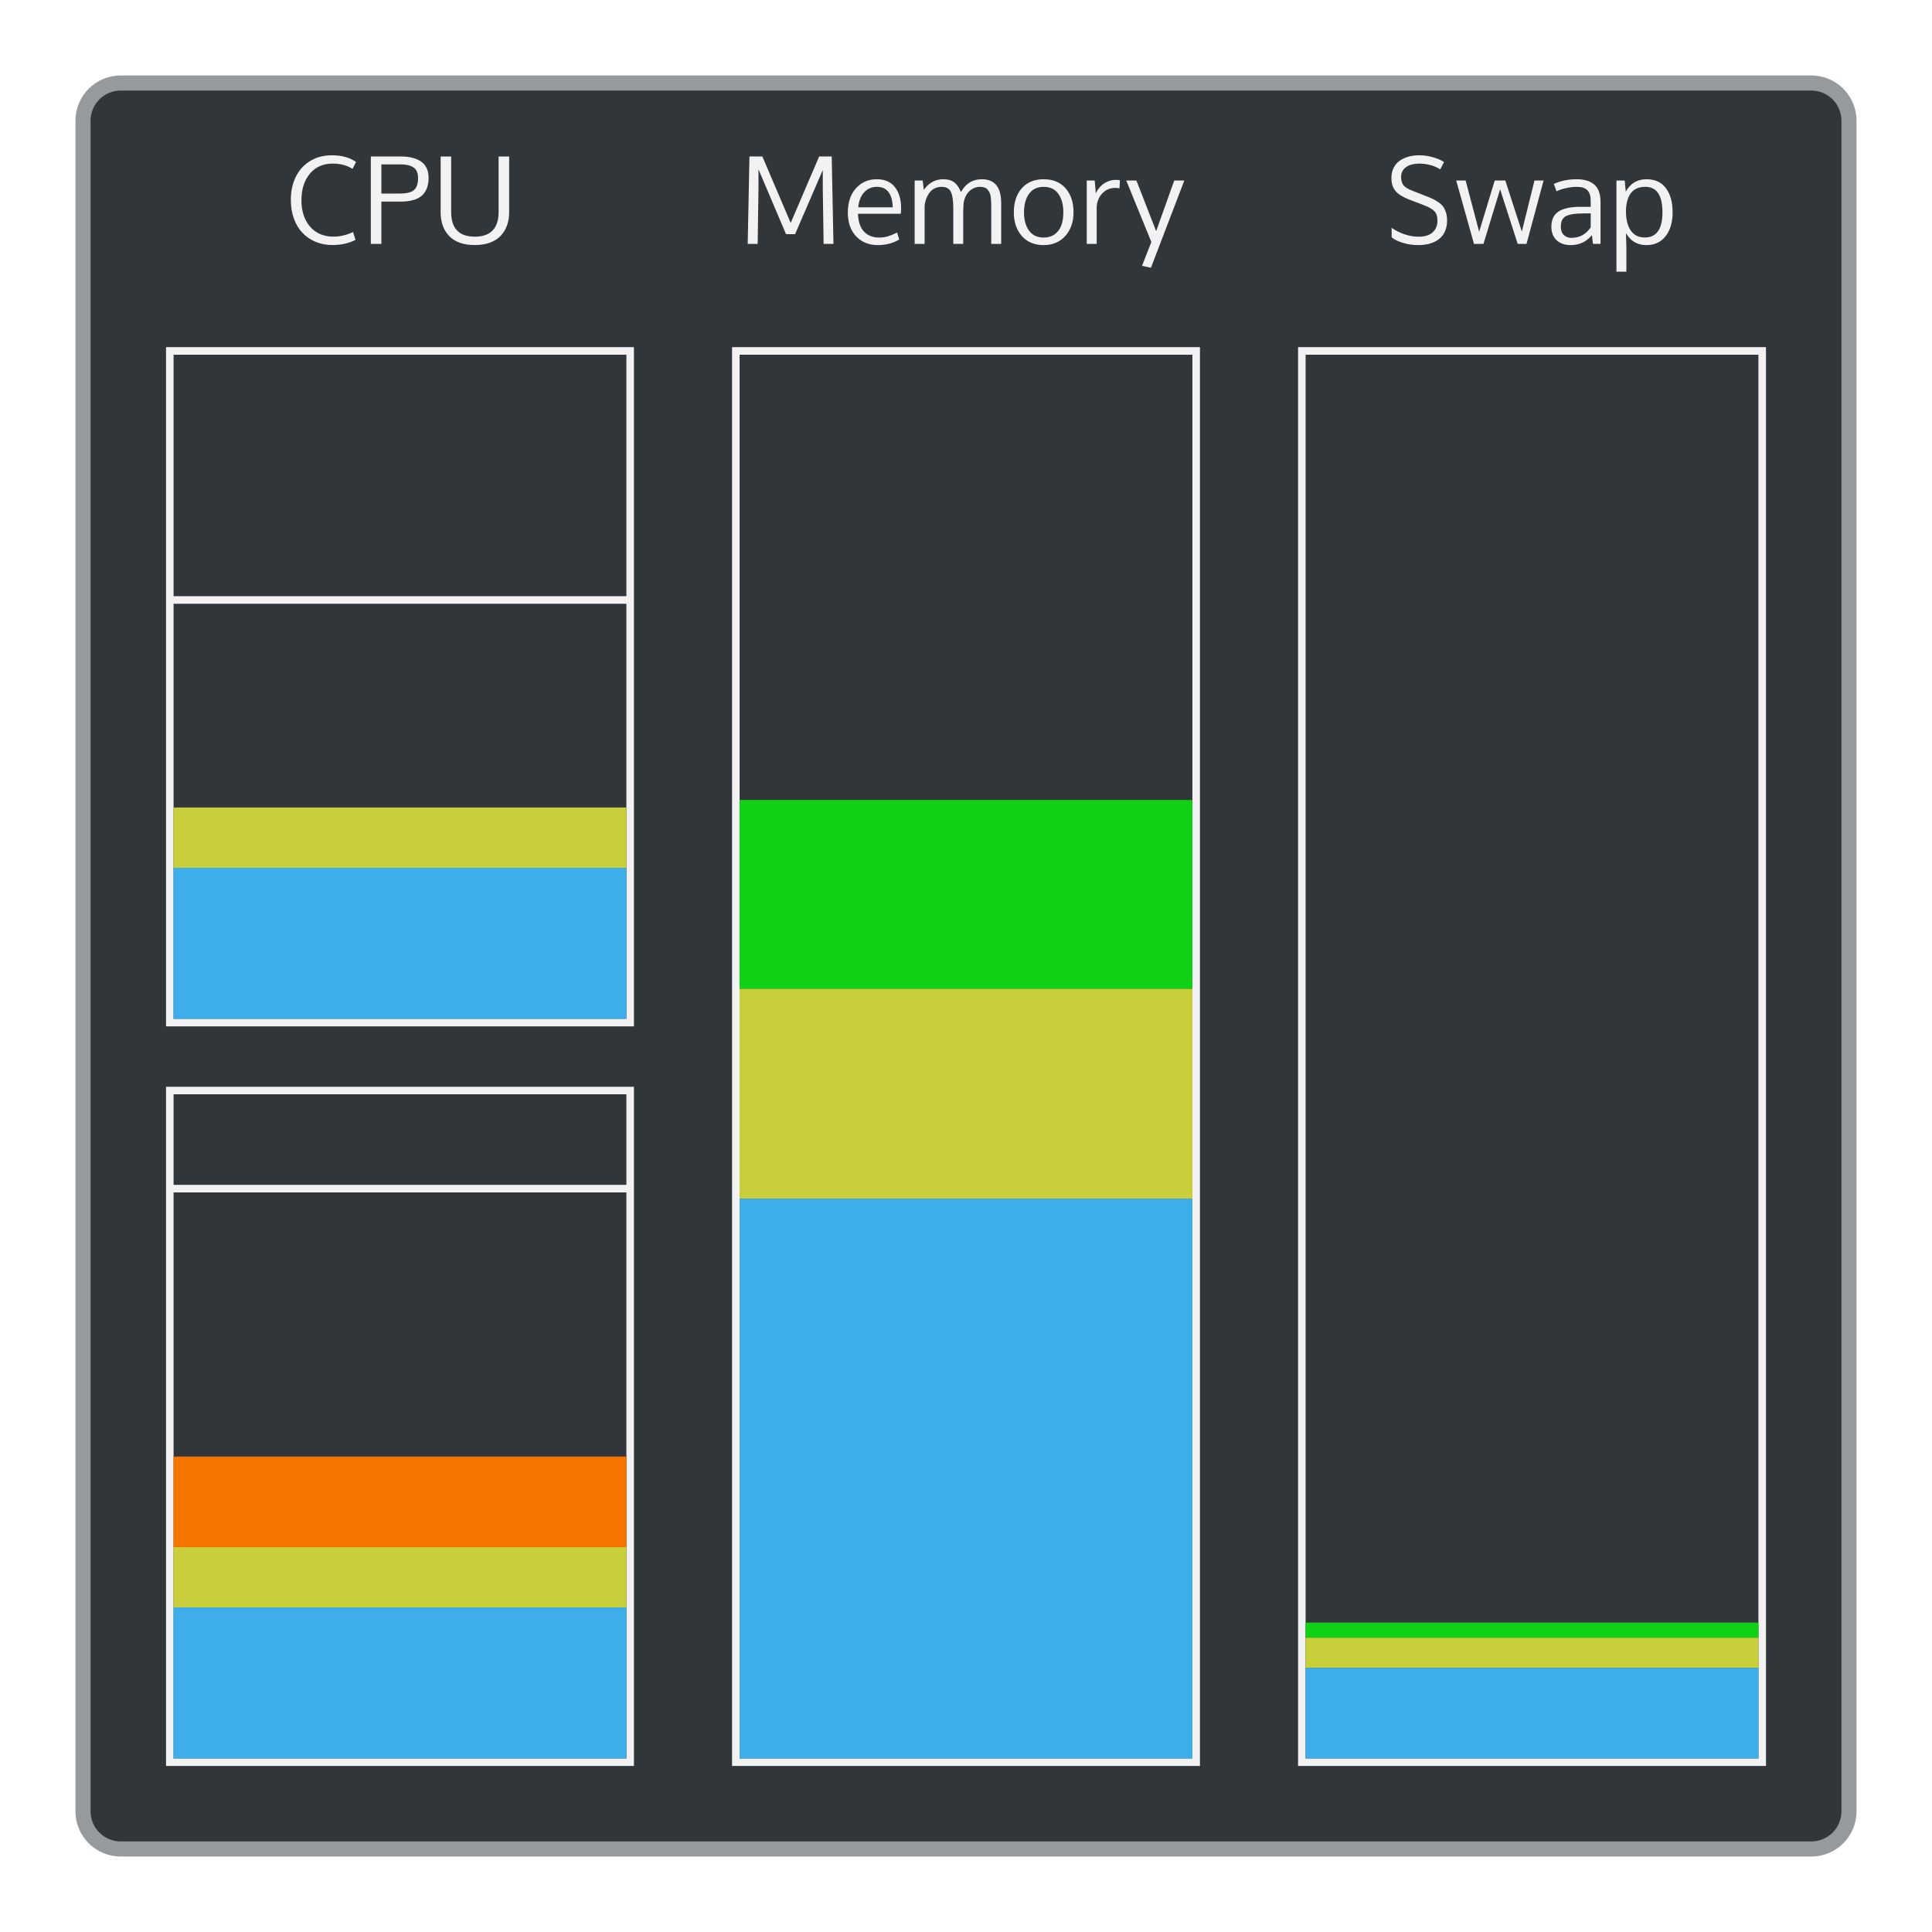
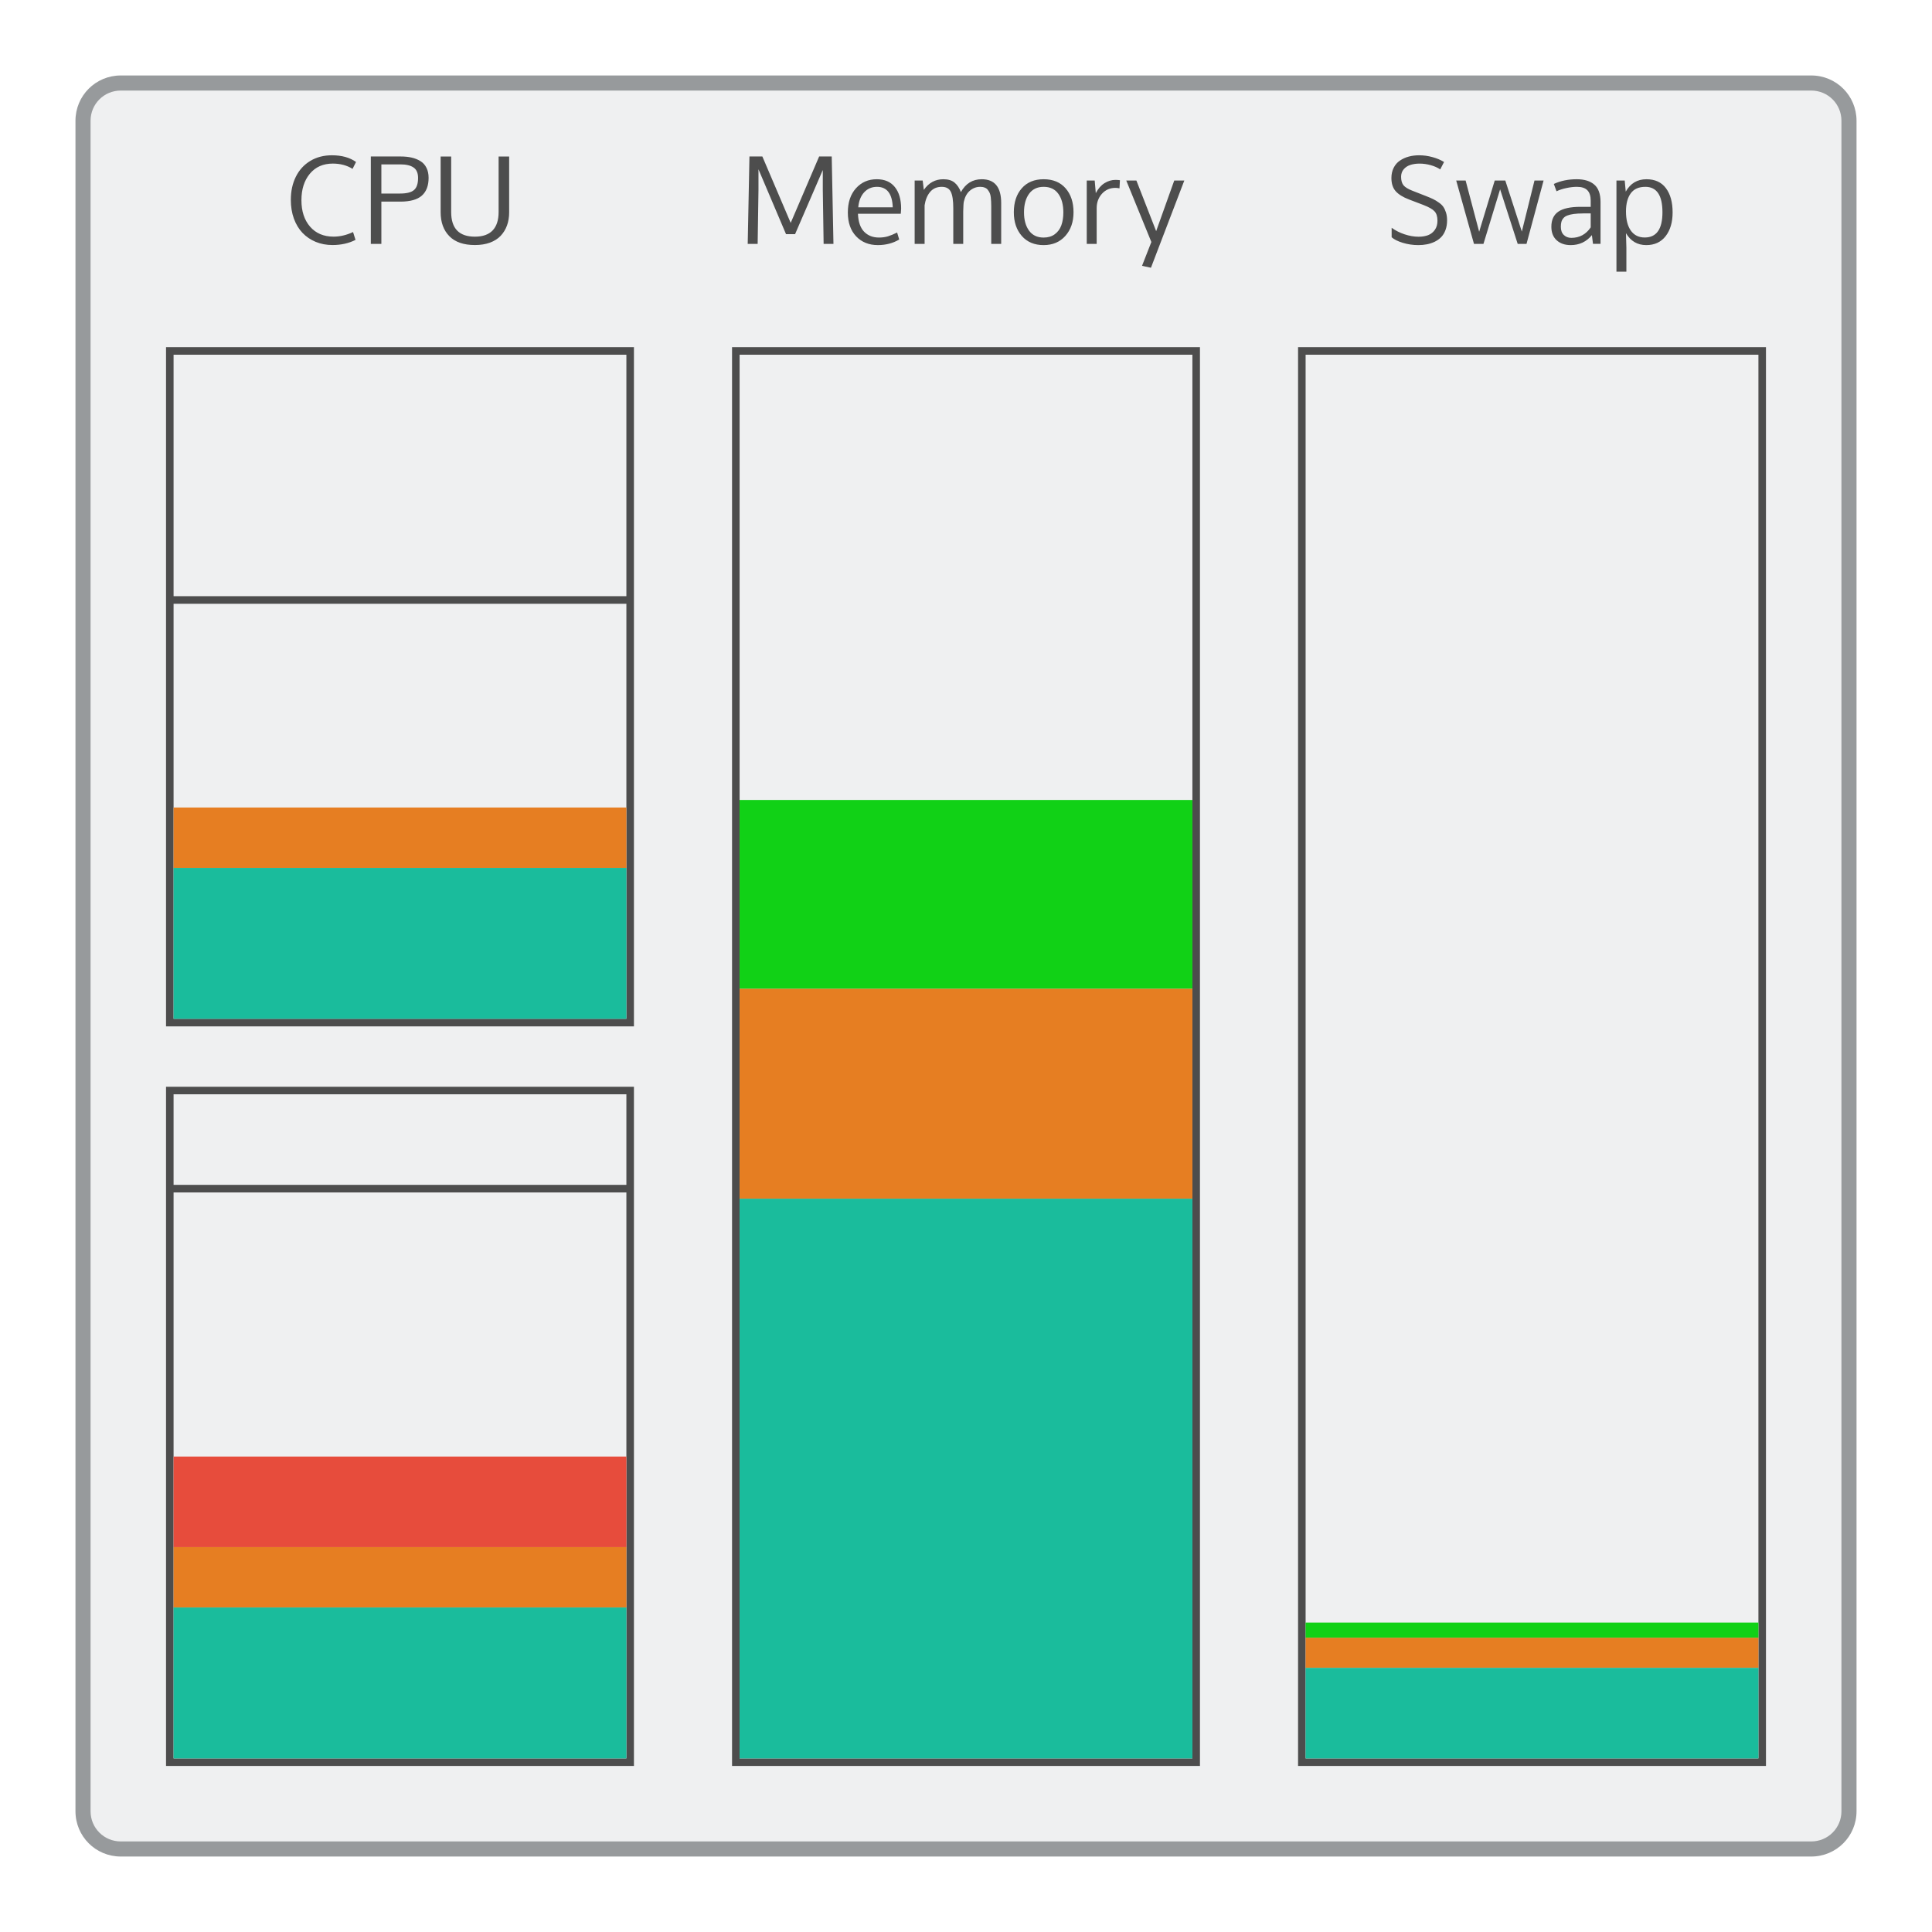
<svg xmlns="http://www.w3.org/2000/svg" viewBox="0 0 256 256" id="svg2" version="1.1">
  <defs id="defs4">
    <style id="current-color-scheme" type="text/css">
      .ColorScheme-Text {
-         color:#f2f2f2;
+         color:#4d4d4d;
      }
      .ColorScheme-Background {
-         color:#31363b;
+         color:#eff0f1;
      }
      .ColorScheme-Highlight {
        color:#3daee9;
      }
      .ColorScheme-ViewText {
        color:#31363b;
      }
      .ColorScheme-ViewBackground {
-         color:#314045;
+         color:#fcfcfc;
      }
      .ColorScheme-ViewHover {
        color:#93cee9;
      }
      .ColorScheme-ViewFocus{
        color:#3daee9;
      }
      .ColorScheme-ButtonText {
        color:#31363b;
      }
      .ColorScheme-ButtonBackground {
-         color:#31363b;
+         color:#eff0f1;
      }
      .ColorScheme-ButtonHover {
        color:#93cee9;
      }
      .ColorScheme-ButtonFocus{
        color:#3daee9;
      }
      </style>
  </defs>
  <path style="fill:currentColor;fill-opacity:0.5;stroke:none" d="m 16,10 224,0 c 3.324,0 6,2.676 6,6 l 0,224 c 0,3.324 -2.676,6 -6,6 l -224,0 c -3.324,0 -6,-2.676 -6,-6 L 10,16 c 0,-3.324 2.676,-6 6,-6 z" class="ColorScheme-ButtonText" id="rect4240" />
  <path style="fill:currentColor;fill-opacity:1;stroke:none" d="m 16,12 224,0 c 2.216,0 4,1.784 4,4 l 0,224 c 0,2.216 -1.784,4 -4,4 l -224,0 c -2.216,0 -4,-1.784 -4,-4 L 12,16 c 0,-2.216 1.784,-4 4,-4 z" class="ColorScheme-Background" id="rect4238" />
  <path style="fill:currentColor;fill-opacity:1;stroke:none" class="ColorScheme-Text" d="m 43.979,20.576 c -1.084,0 -2.043,0.249 -2.873,0.752 -0.825,0.497 -1.46,1.194 -1.904,2.088 -0.444,0.894 -0.666,1.917 -0.666,3.07 0,0.899 0.135,1.725 0.404,2.477 0.275,0.751 0.656,1.383 1.143,1.896 0.487,0.508 1.069,0.904 1.746,1.189 0.682,0.28 1.424,0.42 2.223,0.42 1.143,0 2.161,-0.227 3.055,-0.682 l -0.326,-1.039 c -0.868,0.407 -1.726,0.609 -2.578,0.609 -1.312,0 -2.352,-0.441 -3.119,-1.324 -0.762,-0.883 -1.143,-2.051 -1.143,-3.5 0,-1.444 0.371,-2.612 1.111,-3.506 0.746,-0.899 1.761,-1.35 3.047,-1.35 1,0 1.871,0.234 2.617,0.699 l 0.461,-0.912 C 46.351,20.872 45.285,20.576 43.979,20.576 Z m 144.072,0 c -0.497,0 -0.96,0.057 -1.389,0.174 -0.428,0.116 -0.817,0.293 -1.166,0.531 -0.349,0.233 -0.623,0.549 -0.824,0.945 -0.201,0.397 -0.303,0.85 -0.303,1.363 0,0.746 0.194,1.333 0.58,1.762 0.386,0.423 0.971,0.784 1.754,1.08 l 1.887,0.721 c 0.741,0.286 1.238,0.569 1.492,0.85 0.259,0.275 0.389,0.691 0.389,1.246 0,0.481 -0.115,0.885 -0.348,1.213 -0.227,0.323 -0.524,0.556 -0.889,0.699 -0.365,0.138 -0.788,0.207 -1.27,0.207 -0.592,0 -1.21,-0.107 -1.85,-0.318 -0.635,-0.212 -1.205,-0.5 -1.713,-0.865 l 0,1.254 c 0.328,0.291 0.821,0.537 1.482,0.738 0.661,0.201 1.346,0.301 2.055,0.301 0.397,0 0.773,-0.035 1.127,-0.104 0.36,-0.069 0.706,-0.181 1.039,-0.34 0.333,-0.164 0.619,-0.368 0.857,-0.611 0.238,-0.243 0.429,-0.555 0.572,-0.936 0.143,-0.381 0.213,-0.811 0.213,-1.287 0,-0.386 -0.047,-0.73 -0.143,-1.031 -0.095,-0.302 -0.215,-0.555 -0.357,-0.762 -0.143,-0.206 -0.345,-0.398 -0.609,-0.578 -0.259,-0.185 -0.511,-0.337 -0.754,-0.453 -0.238,-0.116 -0.549,-0.248 -0.93,-0.396 l -1.824,-0.715 c -0.555,-0.217 -0.941,-0.454 -1.158,-0.713 -0.212,-0.264 -0.318,-0.64 -0.318,-1.127 0,-0.397 0.117,-0.73 0.35,-1 0.233,-0.27 0.526,-0.459 0.881,-0.57 0.354,-0.116 0.76,-0.176 1.215,-0.176 0.492,0 0.983,0.07 1.475,0.207 0.497,0.138 0.918,0.324 1.262,0.562 l 0.508,-0.982 c -0.455,-0.28 -0.973,-0.499 -1.555,-0.652 -0.577,-0.159 -1.156,-0.236 -1.738,-0.236 z m -138.914,0.158 0,11.584 1.396,0 0,-5.602 2.506,0 c 1.307,0 2.26,-0.264 2.857,-0.793 0.598,-0.534 0.896,-1.321 0.896,-2.357 0,-0.508 -0.092,-0.946 -0.277,-1.316 -0.18,-0.376 -0.443,-0.672 -0.787,-0.889 -0.344,-0.217 -0.735,-0.376 -1.174,-0.477 -0.439,-0.101 -0.935,-0.15 -1.49,-0.15 l -3.928,0 z m 9.25,0 0,7.387 c 0,1.333 0.385,2.391 1.152,3.174 0.767,0.783 1.895,1.174 3.387,1.174 0.746,0 1.41,-0.105 1.992,-0.316 0.582,-0.217 1.055,-0.518 1.42,-0.904 0.37,-0.391 0.651,-0.849 0.842,-1.373 0.19,-0.524 0.285,-1.101 0.285,-1.73 l 0,-7.41 -1.396,0 0,7.363 c 0,1.069 -0.264,1.88 -0.793,2.436 -0.529,0.55 -1.313,0.824 -2.35,0.824 -2.095,0 -3.143,-1.086 -3.143,-3.26 l 0,-7.363 -1.396,0 z m 40.918,0 -0.23,11.584 1.318,0 0.109,-7.148 0,-2.738 3.65,8.594 1.199,0 3.674,-8.498 0,2.609 0.109,7.182 1.303,0 -0.23,-11.584 -1.666,0 -3.77,8.799 -3.754,-8.799 -1.713,0 z m -48.771,1.047 2.521,0 c 0.762,0 1.342,0.137 1.738,0.412 0.402,0.27 0.604,0.733 0.604,1.389 0,0.762 -0.182,1.297 -0.547,1.604 -0.36,0.307 -0.974,0.459 -1.842,0.459 l -2.475,0 0,-3.863 z m 65.633,1.969 c -1.111,0 -2.027,0.399 -2.746,1.197 -0.719,0.799 -1.078,1.869 -1.078,3.213 0,1.328 0.366,2.381 1.102,3.158 0.735,0.772 1.693,1.158 2.873,1.158 1.058,0 2.002,-0.246 2.832,-0.738 l -0.277,-0.928 c -0.444,0.222 -0.845,0.389 -1.205,0.5 -0.36,0.111 -0.76,0.166 -1.199,0.166 -0.809,0 -1.464,-0.256 -1.967,-0.77 -0.503,-0.518 -0.776,-1.31 -0.818,-2.379 l 5.674,0 0.047,-0.668 c 0,-1.227 -0.277,-2.183 -0.832,-2.871 -0.55,-0.693 -1.352,-1.039 -2.404,-1.039 z m 8.83,0 c -1.074,0 -1.935,0.471 -2.586,1.412 l -0.15,-1.238 -1.064,0 0,8.395 1.318,0 0,-5.117 c 0.111,-0.735 0.355,-1.325 0.73,-1.77 0.381,-0.45 0.894,-0.676 1.539,-0.676 0.587,0 0.988,0.221 1.205,0.66 0.217,0.434 0.326,1.163 0.326,2.189 l 0,4.713 1.316,0 0,-4.309 c 0.016,-0.73 0.046,-1.166 0.088,-1.309 0.143,-0.629 0.412,-1.112 0.809,-1.445 0.397,-0.333 0.85,-0.5 1.357,-0.5 0.227,0 0.426,0.035 0.596,0.104 0.175,0.063 0.312,0.165 0.412,0.303 0.106,0.138 0.19,0.277 0.254,0.42 0.064,0.138 0.108,0.319 0.135,0.547 0.026,0.227 0.042,0.421 0.047,0.58 0.011,0.153 0.016,0.357 0.016,0.611 l 0,4.998 1.318,0 0,-5.412 c 0,-2.105 -0.858,-3.156 -2.572,-3.156 -1.217,0 -2.138,0.568 -2.768,1.705 -0.196,-0.534 -0.474,-0.952 -0.834,-1.254 -0.36,-0.302 -0.857,-0.451 -1.492,-0.451 z m 13.291,0 c -1.232,0 -2.201,0.401 -2.904,1.205 -0.698,0.799 -1.047,1.857 -1.047,3.174 0,1.285 0.354,2.333 1.062,3.143 0.709,0.804 1.672,1.205 2.889,1.205 1.19,0 2.148,-0.404 2.873,-1.213 0.725,-0.815 1.086,-1.86 1.086,-3.135 0,-1.317 -0.349,-2.375 -1.047,-3.174 -0.698,-0.804 -1.669,-1.205 -2.912,-1.205 z m 70.633,0 c -1.121,0 -2.132,0.207 -3.031,0.625 l 0.357,0.969 c 0.386,-0.185 0.824,-0.327 1.316,-0.428 0.492,-0.106 0.952,-0.16 1.381,-0.16 0.635,0 1.098,0.152 1.389,0.453 0.296,0.302 0.443,0.759 0.443,1.373 l 0,0.824 -1.34,0 c -1.349,0 -2.334,0.214 -2.953,0.643 -0.614,0.423 -0.92,1.09 -0.92,2 0,0.762 0.234,1.357 0.699,1.785 0.471,0.428 1.091,0.643 1.863,0.643 1.153,0 2.089,-0.441 2.809,-1.324 l 0.145,1.158 1,0 0,-5.539 c 10e-6,-1.069 -0.276,-1.838 -0.826,-2.309 -0.545,-0.476 -1.322,-0.713 -2.332,-0.713 z m 9.242,0 c -1.211,0 -2.125,0.546 -2.744,1.641 l -0.135,-1.467 -1.096,0 0,12.076 1.316,0 0,-3.158 -0.055,-1.943 c 0.624,1.053 1.52,1.578 2.689,1.578 1.1,0 1.957,-0.396 2.57,-1.189 0.614,-0.793 0.922,-1.841 0.922,-3.143 0,-1.354 -0.296,-2.425 -0.889,-3.213 -0.587,-0.788 -1.448,-1.182 -2.58,-1.182 z m -70.354,0.086 c -0.508,0 -0.991,0.144 -1.451,0.43 -0.455,0.28 -0.843,0.721 -1.16,1.324 l -0.143,-1.666 -1.055,0 0,8.395 1.316,0 0,-4.752 c 0,-0.746 0.234,-1.378 0.699,-1.896 0.471,-0.518 1.066,-0.777 1.785,-0.777 0.148,0 0.327,0.02 0.539,0.062 l 0.057,-1.078 c -0.153,-0.026 -0.35,-0.041 -0.588,-0.041 z m 1.428,0.088 3.324,8.141 -1.236,3.158 1.182,0.254 4.42,-11.553 -1.334,0 -2.396,6.705 -2.617,-6.705 -1.342,0 z m 43.719,0 2.355,8.395 1.254,0 2.207,-7.236 2.332,7.236 1.166,0 2.262,-8.395 -1.205,0 -1.676,6.76 -2.189,-6.76 -1.404,0 -2.062,6.783 -1.793,-6.783 -1.246,0 z m -76.758,0.832 c 1.333,0 2.032,0.906 2.096,2.715 l -4.57,0 c 0.074,-0.836 0.333,-1.498 0.777,-1.984 0.45,-0.487 1.015,-0.73 1.697,-0.73 z m 22.09,0 c 0.862,0 1.512,0.311 1.951,0.93 0.439,0.614 0.66,1.433 0.66,2.459 0,0.656 -0.092,1.231 -0.271,1.723 -0.18,0.487 -0.469,0.878 -0.871,1.174 -0.397,0.291 -0.887,0.436 -1.469,0.436 -0.846,10e-7 -1.491,-0.306 -1.936,-0.92 -0.444,-0.614 -0.666,-1.42 -0.666,-2.42 0,-1.021 0.222,-1.838 0.666,-2.451 0.444,-0.619 1.089,-0.93 1.936,-0.93 z m 79.725,0 c 1.513,0 2.27,1.125 2.27,3.373 0,2.227 -0.782,3.34 -2.348,3.34 -0.793,0 -1.408,-0.304 -1.842,-0.912 -0.428,-0.608 -0.643,-1.462 -0.643,-2.562 0.005,-1.016 0.217,-1.81 0.635,-2.381 0.418,-0.571 1.06,-0.857 1.928,-0.857 z m -8.244,3.523 1.008,0 0,1.85 c -0.629,0.926 -1.486,1.389 -2.57,1.389 -0.397,0 -0.728,-0.127 -0.992,-0.381 -0.264,-0.254 -0.396,-0.615 -0.396,-1.08 0,-0.259 0.025,-0.476 0.072,-0.65 0.048,-0.18 0.135,-0.344 0.262,-0.492 0.127,-0.153 0.301,-0.273 0.523,-0.357 0.222,-0.09 0.504,-0.157 0.848,-0.205 0.344,-0.048 0.759,-0.072 1.246,-0.072 z M 22,46 22,136 l 62,0 0,-90 -62,0 z m 75,0 L 97,151 l 0,83 62,0 0,-83 0,-105 -62,0 z m 75,0 L 172,151 l 0,83 62,0 0,-83 0,-105 -62,0 z m -149,1 60,0 0,32 -60,0 0,-32 z m 75,0 60,0 L 158,151 l 0,82 -60,0 0,-82 0,-104 z m 75,0 60,0 L 233,151 l 0,82 -60,0 0,-82 0,-104 z m -150,33 60,0 L 83,135 23,135 23,80 Z M 22,144 l 0,90 62,0 0,-90 -62,0 z m 1,1 60,0 0,12 -60,0 0,-12 z m 0,13 60,0 0,75 -60,0 0,-75 z" id="path4463" />
-   <rect style="fill:#c9ce3b;fill-opacity:1;stroke:none" id="rect3069-46-5-6-6-3" width="60" height="8" x="23" y="-213" transform="scale(1,-1)" />
-   <rect style="fill:#f67400;fill-opacity:1;stroke:none" id="rect3069-46-5-6-6-5-4" width="60" height="12" x="23" y="-205" transform="scale(1,-1)" />
-   <rect style="fill:#c9ce3b;fill-opacity:1;stroke:none" id="rect3069-46-5-6-8-6-5" width="60" height="27.833" x="98" y="-158.833" transform="scale(1,-1)" />
+   <rect style="fill:#e67e22;fill-opacity:1;stroke:none" id="rect3069-46-5-6-6-3" width="60" height="8" x="23" y="-213" transform="scale(1,-1)" />
+   <rect style="fill:#e74c3c;fill-opacity:1;stroke:none" id="rect3069-46-5-6-6-5-4" width="60" height="12" x="23" y="-205" transform="scale(1,-1)" />
+   <rect style="fill:#e67e22;fill-opacity:1;stroke:none" id="rect3069-46-5-6-8-6-5" width="60" height="27.833" x="98" y="-158.833" transform="scale(1,-1)" />
  <rect style="fill:#11d116;fill-opacity:1;stroke:none" id="rect3069-46-5-6-8-2-9-5" width="60" height="25" x="98" y="106" />
-   <rect style="color:#f2f2f2;clip-rule:nonzero;display:inline;overflow:visible;visibility:visible;opacity:0.1;isolation:auto;mix-blend-mode:normal;color-interpolation:sRGB;color-interpolation-filters:linearRGB;solid-color:#000000;solid-opacity:1;fill:currentColor;fill-opacity:1;fill-rule:nonzero;stroke:none;stroke-width:1.35;stroke-linecap:butt;stroke-linejoin:miter;stroke-miterlimit:4;stroke-dasharray:none;stroke-dashoffset:0;stroke-opacity:1;color-rendering:auto;image-rendering:auto;shape-rendering:auto;text-rendering:auto;enable-background:accumulate" id="rect5264-2" width="10" height="3" x="174" y="222" class="ColorScheme-Text" />
-   <rect style="color:#3daee9;clip-rule:nonzero;display:inline;overflow:visible;visibility:visible;opacity:1;isolation:auto;mix-blend-mode:normal;color-interpolation:sRGB;color-interpolation-filters:linearRGB;solid-color:#000000;solid-opacity:1;fill:currentColor;fill-opacity:1;fill-rule:nonzero;stroke:none;stroke-width:1.35;stroke-linecap:butt;stroke-linejoin:miter;stroke-miterlimit:4;stroke-dasharray:none;stroke-dashoffset:0;stroke-opacity:1;color-rendering:auto;image-rendering:auto;shape-rendering:auto;text-rendering:auto;enable-background:accumulate" id="rect5903" width="60" height="20" x="23" y="213" class="ColorScheme-Highlight" />
-   <rect style="fill:#c9ce3b;fill-opacity:1;stroke:none" id="rect3069-46-5-6-6-3-8" width="60" height="8" x="23" y="-115" transform="scale(1,-1)" />
-   <rect style="color:#3daee9;clip-rule:nonzero;display:inline;overflow:visible;visibility:visible;opacity:1;isolation:auto;mix-blend-mode:normal;color-interpolation:sRGB;color-interpolation-filters:linearRGB;solid-color:#000000;solid-opacity:1;fill:currentColor;fill-opacity:1;fill-rule:nonzero;stroke:none;stroke-width:1.35;stroke-linecap:butt;stroke-linejoin:miter;stroke-miterlimit:4;stroke-dasharray:none;stroke-dashoffset:0;stroke-opacity:1;color-rendering:auto;image-rendering:auto;shape-rendering:auto;text-rendering:auto;enable-background:accumulate" id="rect5903-1" width="60" height="20" x="23" y="115" class="ColorScheme-Highlight" />
-   <rect style="color:#3daee9;clip-rule:nonzero;display:inline;overflow:visible;visibility:visible;opacity:1;isolation:auto;mix-blend-mode:normal;color-interpolation:sRGB;color-interpolation-filters:linearRGB;solid-color:#000000;solid-opacity:1;fill:currentColor;fill-opacity:1;fill-rule:nonzero;stroke:none;stroke-width:1.35;stroke-linecap:butt;stroke-linejoin:miter;stroke-miterlimit:4;stroke-dasharray:none;stroke-dashoffset:0;stroke-opacity:1;color-rendering:auto;image-rendering:auto;shape-rendering:auto;text-rendering:auto;enable-background:accumulate" id="rect5903-16" width="60" height="74.167" x="98" y="158.833" class="ColorScheme-Highlight" />
-   <rect style="fill:#c9ce3b;fill-opacity:1;stroke:none" id="rect3069-46-5-6-8-6-5-7" width="60" height="4" x="173" y="-221" transform="scale(1,-1)" />
+   <rect style="color:#4d4d4d;clip-rule:nonzero;display:inline;overflow:visible;visibility:visible;opacity:0.1;isolation:auto;mix-blend-mode:normal;color-interpolation:sRGB;color-interpolation-filters:linearRGB;solid-color:#000000;solid-opacity:1;fill:currentColor;fill-opacity:1;fill-rule:nonzero;stroke:none;stroke-width:1.35;stroke-linecap:butt;stroke-linejoin:miter;stroke-miterlimit:4;stroke-dasharray:none;stroke-dashoffset:0;stroke-opacity:1;color-rendering:auto;image-rendering:auto;shape-rendering:auto;text-rendering:auto;enable-background:accumulate" id="rect5264-2" width="10" height="3" x="174" y="222" class="ColorScheme-Text" />
+   <rect style="color:#3daee9;clip-rule:nonzero;display:inline;overflow:visible;visibility:visible;opacity:1;isolation:auto;mix-blend-mode:normal;color-interpolation:sRGB;color-interpolation-filters:linearRGB;solid-color:#000000;solid-opacity:1;fill:#1abc9c;fill-opacity:1;fill-rule:nonzero;stroke:none;stroke-width:1.35;stroke-linecap:butt;stroke-linejoin:miter;stroke-miterlimit:4;stroke-dasharray:none;stroke-dashoffset:0;stroke-opacity:1;color-rendering:auto;image-rendering:auto;shape-rendering:auto;text-rendering:auto;enable-background:accumulate" id="rect5903" width="60" height="20" x="23" y="213" class="ColorScheme-Highlight" />
+   <rect style="fill:#e67e22;fill-opacity:1;stroke:none" id="rect3069-46-5-6-6-3-8" width="60" height="8" x="23" y="-115" transform="scale(1,-1)" />
+   <rect style="color:#3daee9;clip-rule:nonzero;display:inline;overflow:visible;visibility:visible;opacity:1;isolation:auto;mix-blend-mode:normal;color-interpolation:sRGB;color-interpolation-filters:linearRGB;solid-color:#000000;solid-opacity:1;fill:#1abc9c;fill-opacity:1;fill-rule:nonzero;stroke:none;stroke-width:1.35;stroke-linecap:butt;stroke-linejoin:miter;stroke-miterlimit:4;stroke-dasharray:none;stroke-dashoffset:0;stroke-opacity:1;color-rendering:auto;image-rendering:auto;shape-rendering:auto;text-rendering:auto;enable-background:accumulate" id="rect5903-1" width="60" height="20" x="23" y="115" class="ColorScheme-Highlight" />
+   <rect style="color:#3daee9;clip-rule:nonzero;display:inline;overflow:visible;visibility:visible;opacity:1;isolation:auto;mix-blend-mode:normal;color-interpolation:sRGB;color-interpolation-filters:linearRGB;solid-color:#000000;solid-opacity:1;fill:#1abc9c;fill-opacity:1;fill-rule:nonzero;stroke:none;stroke-width:1.35;stroke-linecap:butt;stroke-linejoin:miter;stroke-miterlimit:4;stroke-dasharray:none;stroke-dashoffset:0;stroke-opacity:1;color-rendering:auto;image-rendering:auto;shape-rendering:auto;text-rendering:auto;enable-background:accumulate" id="rect5903-16" width="60" height="74.167" x="98" y="158.833" class="ColorScheme-Highlight" />
+   <rect style="fill:#e67e22;fill-opacity:1;stroke:none" id="rect3069-46-5-6-8-6-5-7" width="60" height="4" x="173" y="-221" transform="scale(1,-1)" />
  <rect style="fill:#11d116;fill-opacity:1;stroke:none" id="rect3069-46-5-6-8-2-9-5-5" width="60" height="2" x="173" y="215" />
-   <rect style="color:#3daee9;clip-rule:nonzero;display:inline;overflow:visible;visibility:visible;opacity:1;isolation:auto;mix-blend-mode:normal;color-interpolation:sRGB;color-interpolation-filters:linearRGB;solid-color:#000000;solid-opacity:1;fill:currentColor;fill-opacity:1;fill-rule:nonzero;stroke:none;stroke-width:1.35;stroke-linecap:butt;stroke-linejoin:miter;stroke-miterlimit:4;stroke-dasharray:none;stroke-dashoffset:0;stroke-opacity:1;color-rendering:auto;image-rendering:auto;shape-rendering:auto;text-rendering:auto;enable-background:accumulate" id="rect5903-16-0" width="60" height="12" x="173" y="221" class="ColorScheme-Highlight" />
+   <rect style="color:#3daee9;clip-rule:nonzero;display:inline;overflow:visible;visibility:visible;opacity:1;isolation:auto;mix-blend-mode:normal;color-interpolation:sRGB;color-interpolation-filters:linearRGB;solid-color:#000000;solid-opacity:1;fill:#1abc9c;fill-opacity:1;fill-rule:nonzero;stroke:none;stroke-width:1.35;stroke-linecap:butt;stroke-linejoin:miter;stroke-miterlimit:4;stroke-dasharray:none;stroke-dashoffset:0;stroke-opacity:1;color-rendering:auto;image-rendering:auto;shape-rendering:auto;text-rendering:auto;enable-background:accumulate" id="rect5903-16-0" width="60" height="12" x="173" y="221" class="ColorScheme-Highlight" />
</svg>
